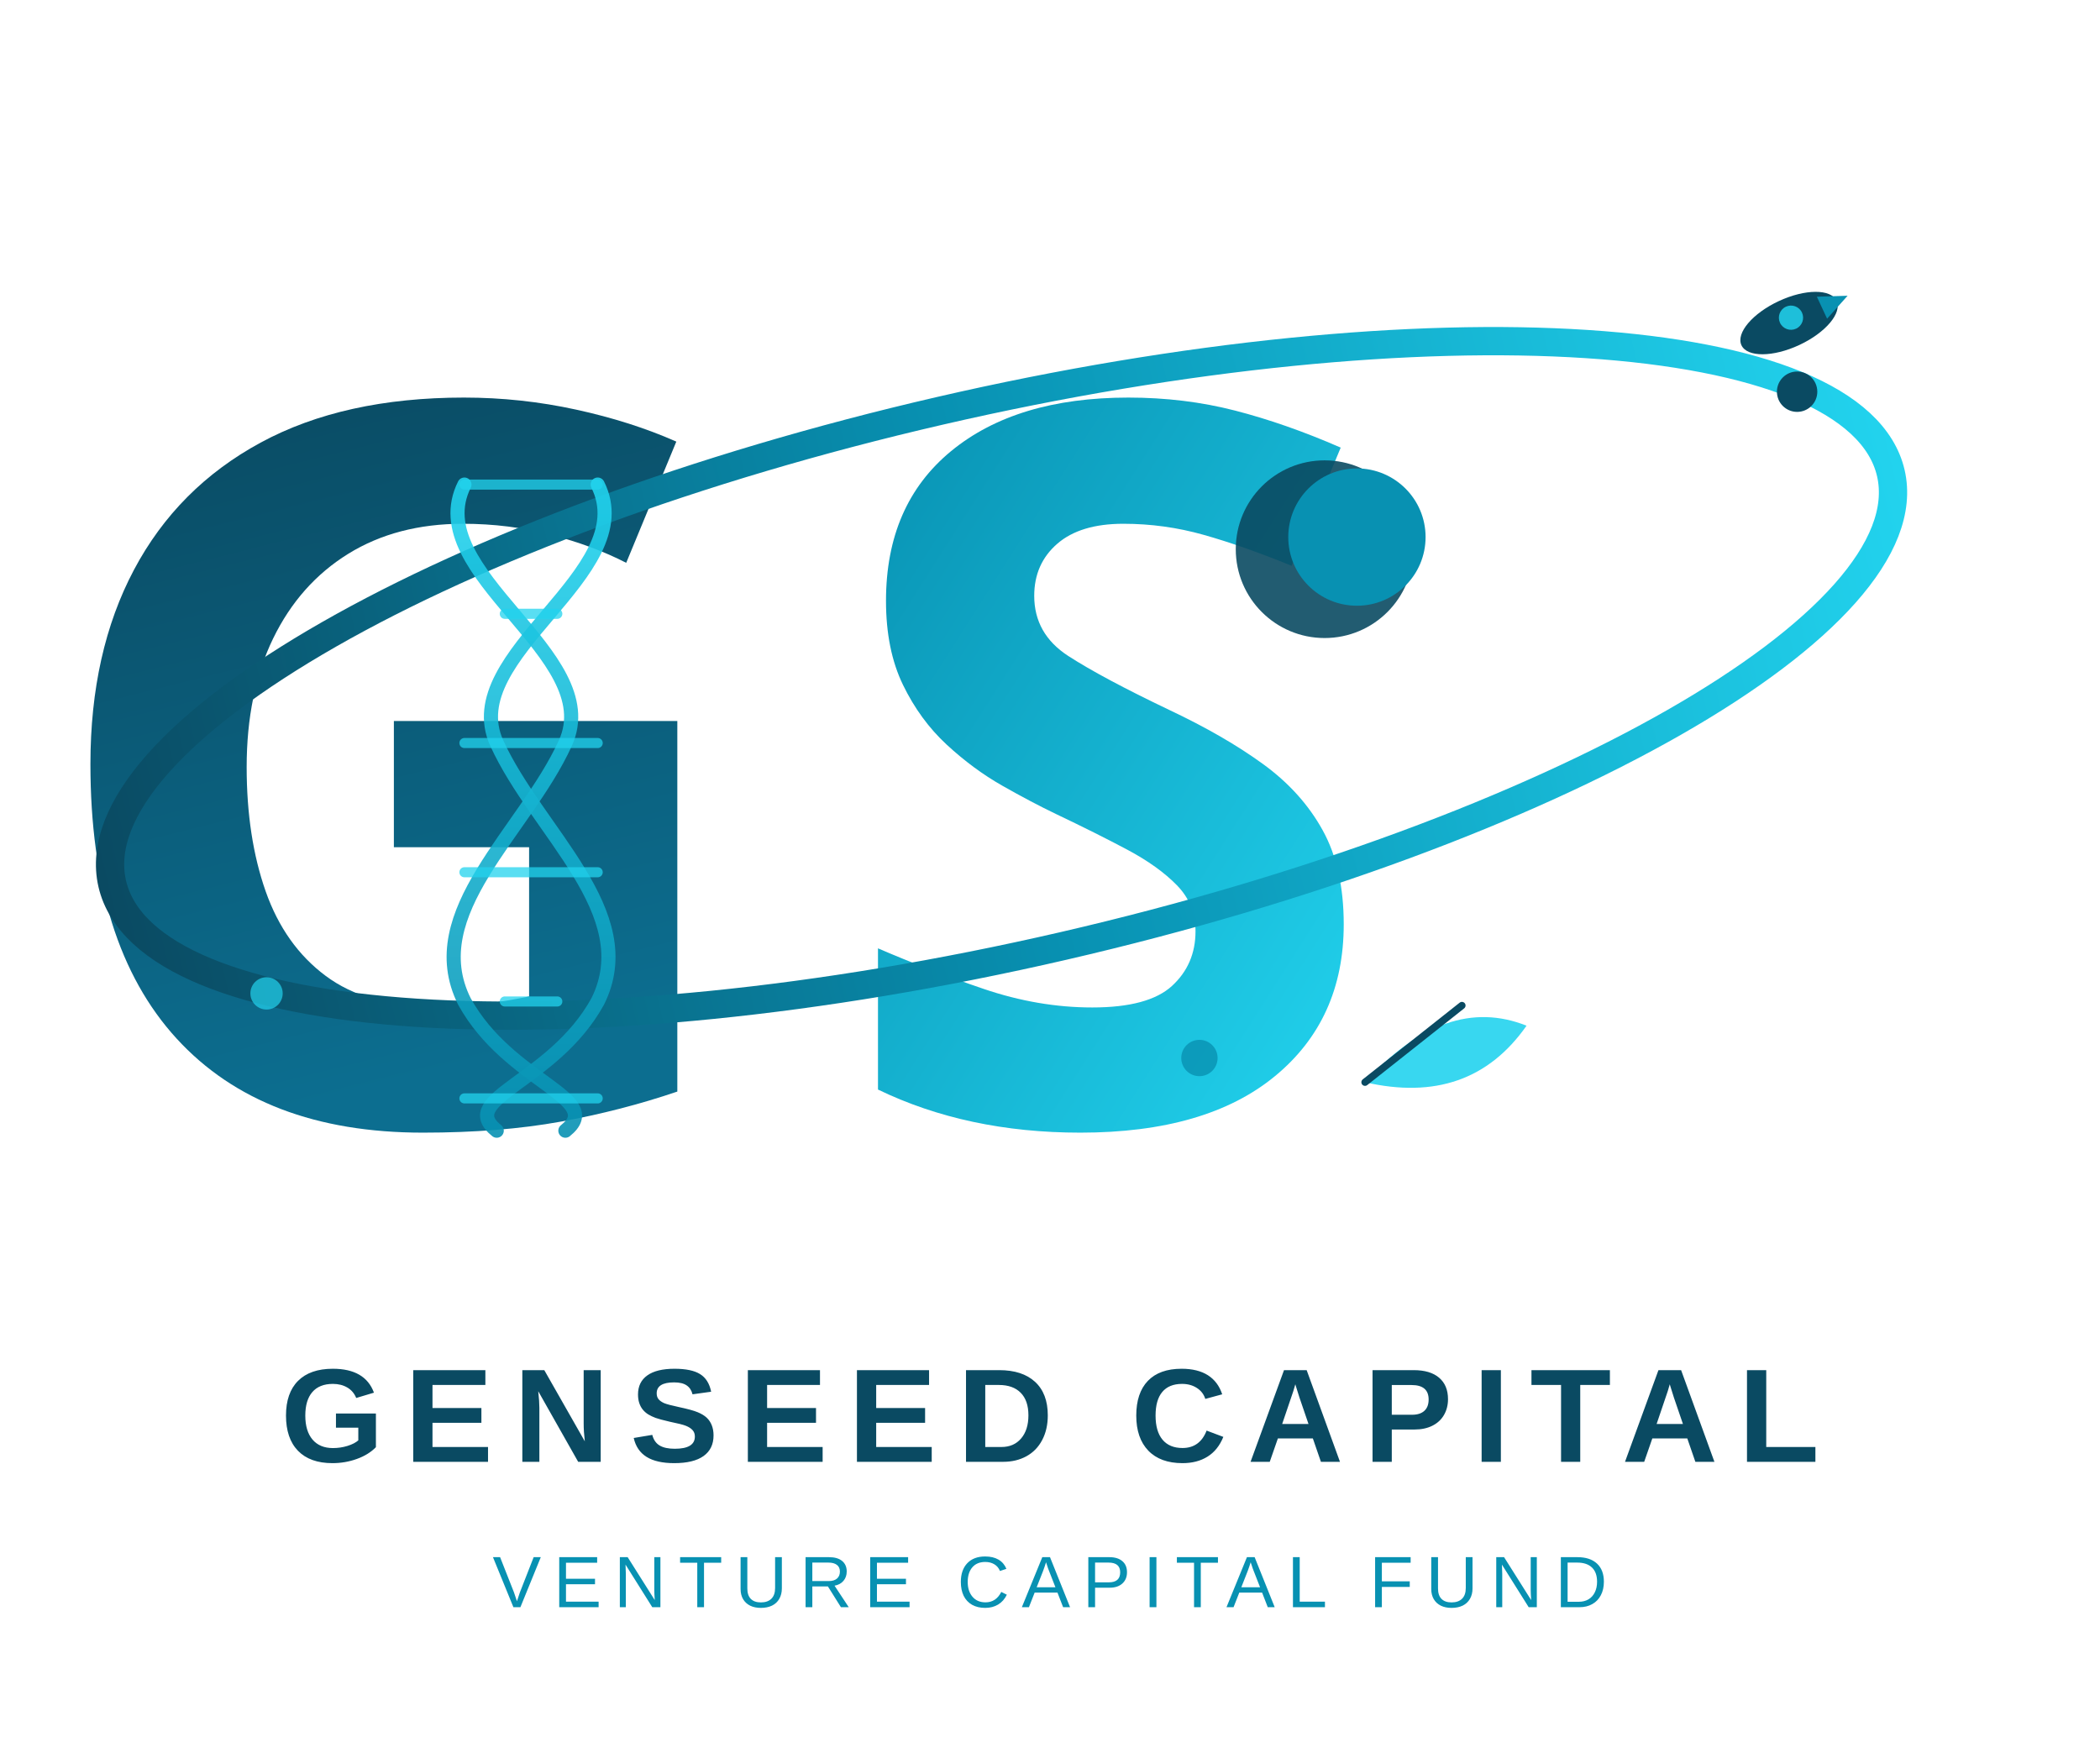
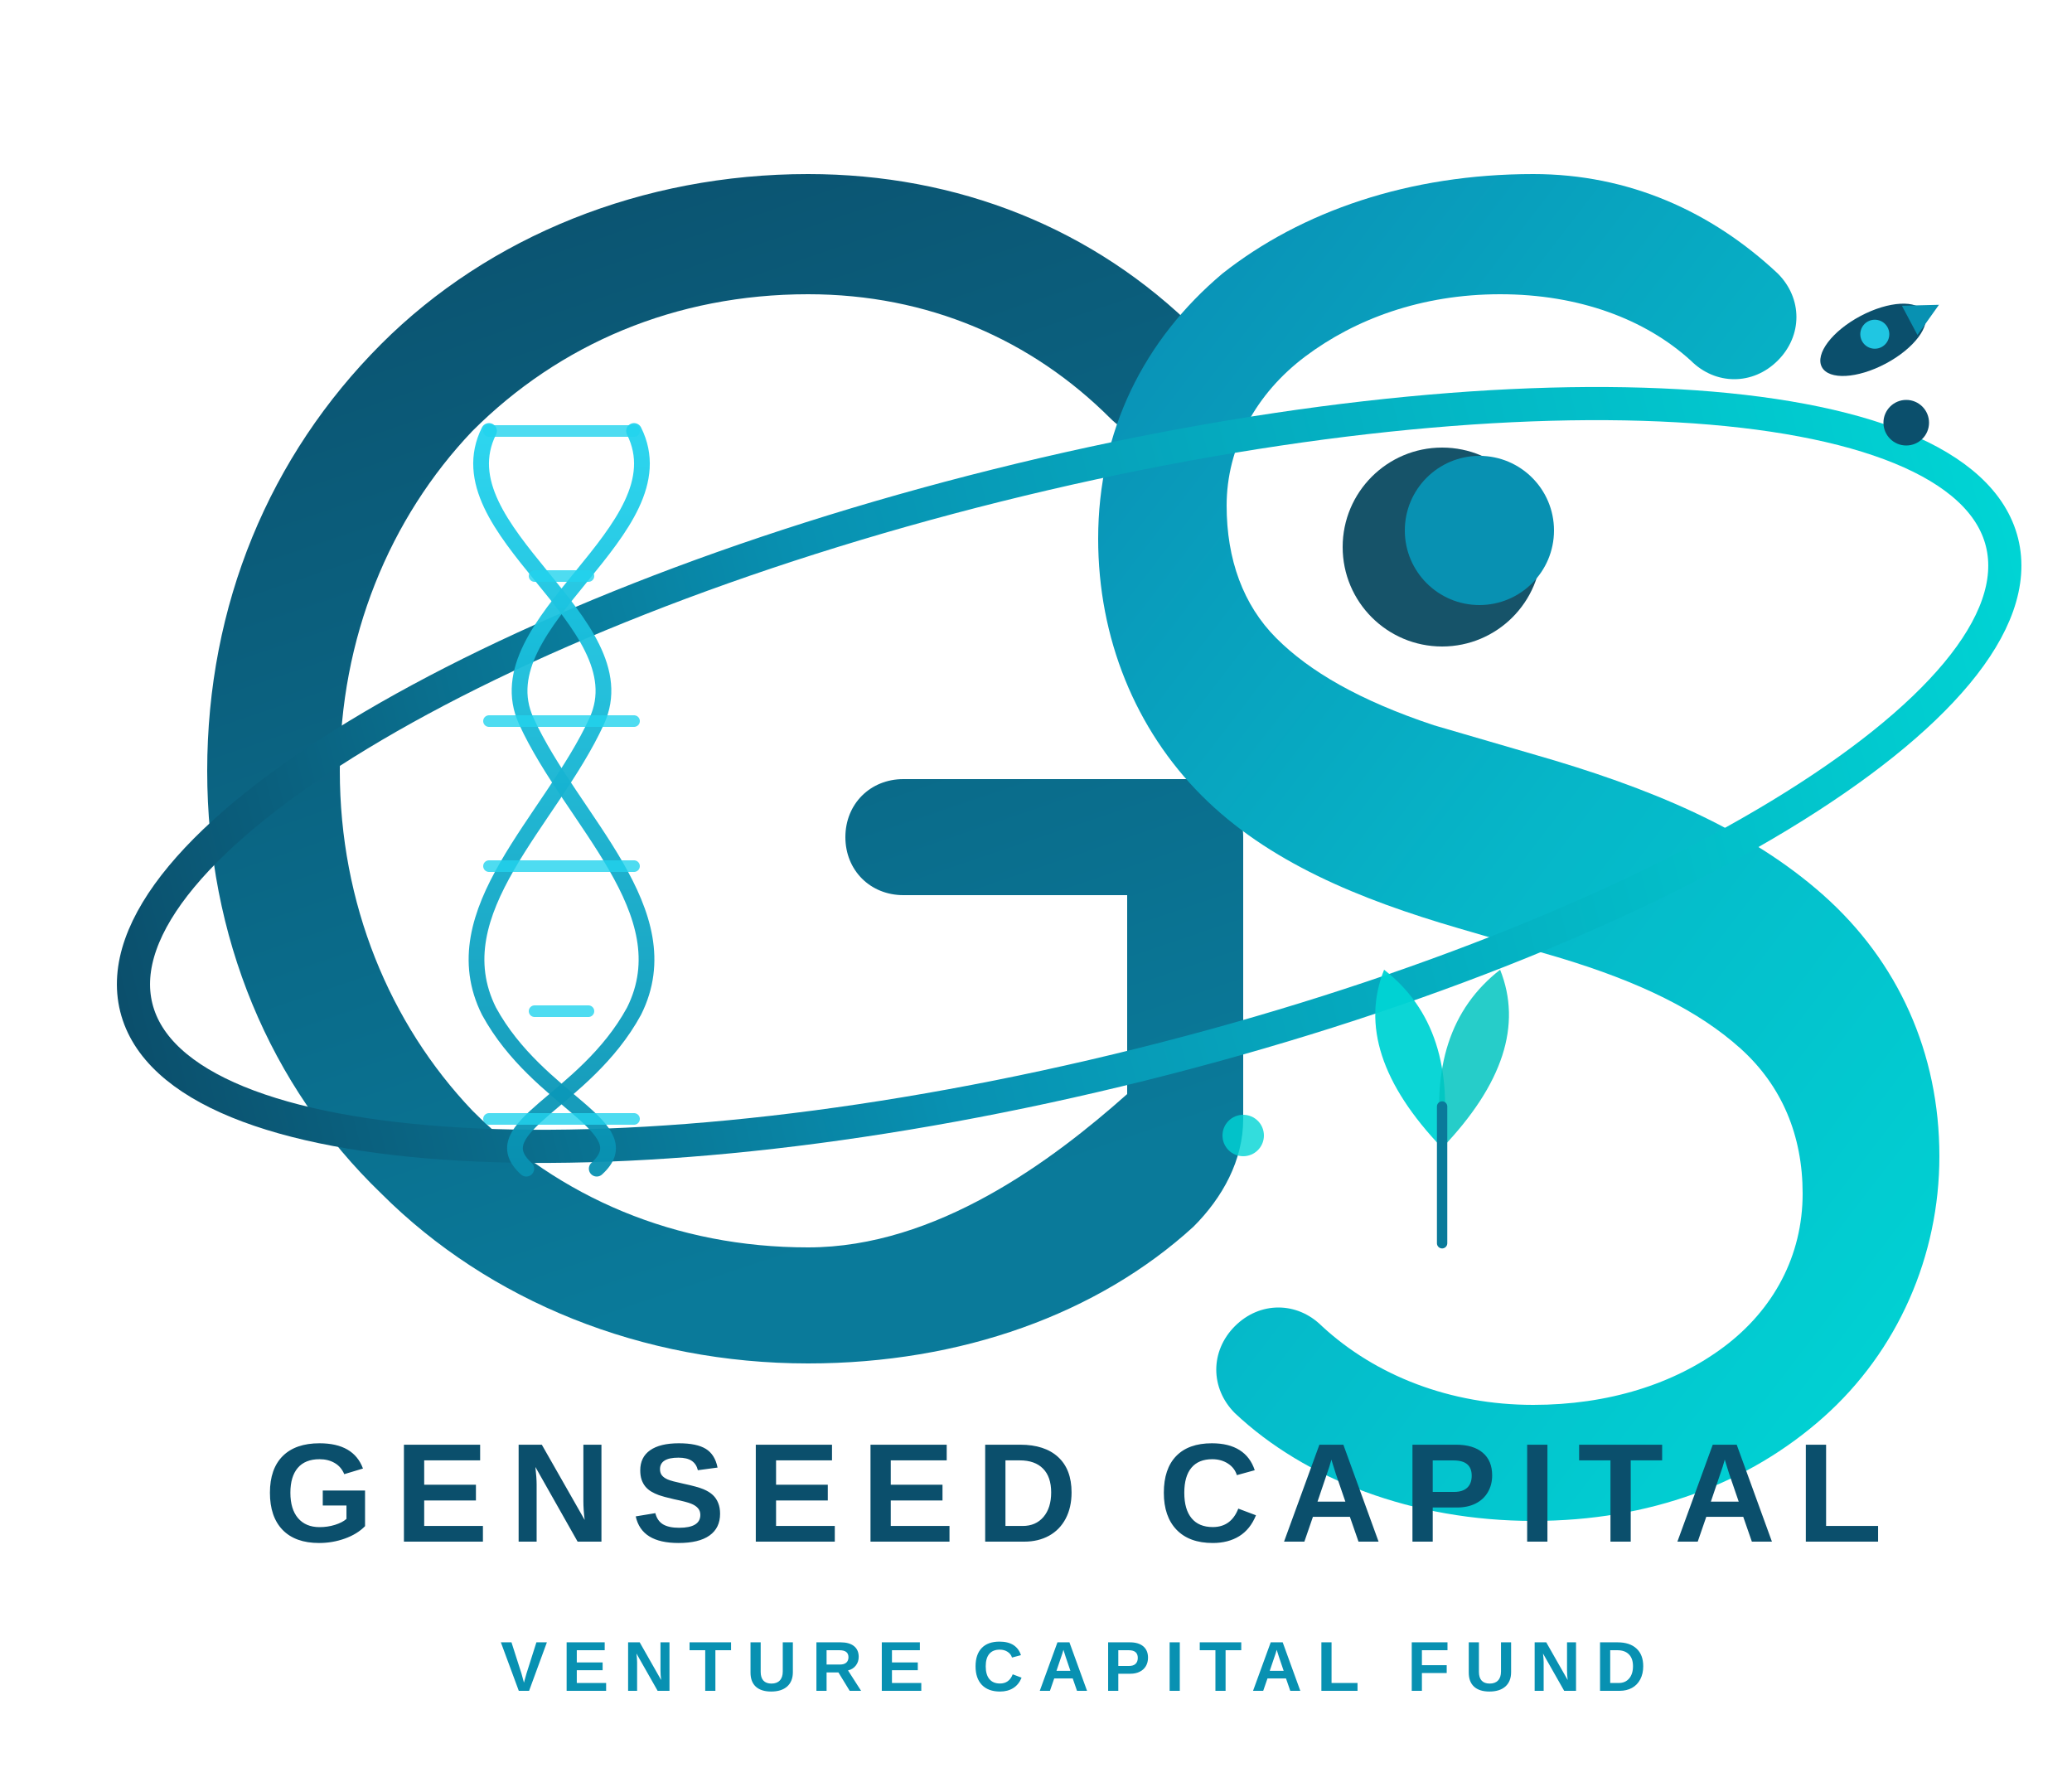
- <svg xmlns="http://www.w3.org/2000/svg" viewBox="0 0 520 430" fill="none">
+ <svg xmlns="http://www.w3.org/2000/svg" viewBox="0 0 500 430" fill="none">
  <defs>
-     <linearGradient id="gGrad" x1="0" y1="0" x2="0.2" y2="1">
-       <stop offset="0%" stop-color="#0a4a62" />
-       <stop offset="100%" stop-color="#0c6e90" />
+     <linearGradient id="gGrad2" x1="0" y1="0" x2="0.3" y2="1">
+       <stop offset="0%" stop-color="#0b4f6c" />
+       <stop offset="100%" stop-color="#0a7a9a" />
    </linearGradient>
-     <linearGradient id="sGrad" x1="0" y1="0" x2="1" y2="1">
-       <stop offset="0%" stop-color="#0891b2" />
-       <stop offset="100%" stop-color="#22d3ee" />
+     <linearGradient id="sGrad2" x1="0.1" y1="0" x2="0.9" y2="1">
+       <stop offset="0%" stop-color="#0a8fb5" />
+       <stop offset="50%" stop-color="#06b6c8" />
+       <stop offset="100%" stop-color="#00d4d4" />
    </linearGradient>
-     <linearGradient id="orbGrad" x1="0" y1="0" x2="1" y2="0">
-       <stop offset="0%" stop-color="#0a4a62" />
-       <stop offset="50%" stop-color="#0891b2" />
-       <stop offset="100%" stop-color="#22d3ee" />
+     <linearGradient id="orbGrad2" x1="0" y1="0" x2="1" y2="0">
+       <stop offset="0%" stop-color="#0b4f6c" />
+       <stop offset="40%" stop-color="#0891b2" />
+       <stop offset="100%" stop-color="#00d4d4" />
    </linearGradient>
-     <linearGradient id="dnaGrad" x1="0" y1="0" x2="0" y2="1">
-       <stop offset="0%" stop-color="#22d3ee" stop-opacity="0.9" />
-       <stop offset="100%" stop-color="#0891b2" stop-opacity="0.9" />
+     <linearGradient id="dnaGrad2" x1="0" y1="0" x2="0" y2="1">
+       <stop offset="0%" stop-color="#22d3ee" stop-opacity="0.95" />
+       <stop offset="100%" stop-color="#0891b2" stop-opacity="0.95" />
    </linearGradient>
  </defs>
-   <text x="8" y="278" font-family="'Arial Black', 'Arial Bold', Impact, sans-serif" font-weight="900" font-size="248" fill="url(#gGrad)">G</text>
-   <text x="206" y="278" font-family="'Arial Black', 'Arial Bold', Impact, sans-serif" font-weight="900" font-size="248" fill="url(#sGrad)">S</text>
-   <ellipse cx="248" cy="168" rx="226" ry="68" stroke="url(#orbGrad)" stroke-width="7" fill="none" transform="rotate(-13 248 168)" />
-   <g transform="translate(443 80) rotate(-25)">
-     <ellipse cx="0" cy="0" rx="13" ry="6" fill="#0a4a62" />
-     <path d="M9,-3 L16,0 L9,3 Z" fill="#0891b2" />
-     <circle cx="1" cy="-1" r="3" fill="#22d3ee" opacity="0.85" />
+   <path d="     M 195,42     C 155,42 118,57 92,83     C 65,110 50,146 50,186     C 50,226 65,262 92,288     C 118,314 155,329 195,329     C 232,329 265,317 288,296     C 295,289 300,280 300,270     L 300,202     C 300,194 294,188 286,188     L 218,188     C 210,188 204,194 204,202     C 204,210 210,216 218,216     L 272,216     L 272,264     C 254,280 226,301 195,301     C 163,301 135,289 114,268     C 94,247 82,218 82,186     C 82,154 94,125 114,104     C 135,83 163,71 195,71     C 224,71 249,82 268,101     C 274,107 283,107 289,101     C 295,95 295,86 289,80     C 264,55 231,42 195,42 Z   " fill="url(#gGrad2)" />
+   <path d="     M 370,42     C 340,42 314,51 295,66     C 276,82 265,104 265,130     C 265,154 274,176 290,192     C 306,208 328,217 352,224     L 376,231     C 396,237 410,244 420,253     C 430,262 435,274 435,288     C 435,303 428,316 416,325     C 404,334 388,339 370,339     C 350,339 332,332 319,320     C 313,314 304,314 298,320     C 292,326 292,335 298,341     C 315,357 341,367 370,367     C 398,367 422,358 440,342     C 458,326 468,303 468,279     C 468,254 458,232 440,216     C 422,200 398,190 370,182     L 346,175     C 328,169 316,162 308,154     C 300,146 296,135 296,122     C 296,108 303,95 315,86     C 327,77 343,71 362,71     C 381,71 397,77 408,87     C 414,93 423,93 429,87     C 435,81 435,72 429,66     C 413,51 393,42 370,42 Z   " fill="url(#sGrad2)" />
+   <ellipse cx="258" cy="187" rx="232" ry="72" stroke="url(#orbGrad2)" stroke-width="8" fill="none" transform="rotate(-14 258 187)" />
+   <g transform="translate(452,82) rotate(-28)">
+     <ellipse cx="0" cy="0" rx="14" ry="6.5" fill="#0b4f6c" />
+     <path d="M10,-4 L18,0 L10,4 Z" fill="#0891b2" />
+     <circle cx="1" cy="-1" r="3.5" fill="#22d3ee" opacity="0.9" />
  </g>
-   <path d="M 115,120 C 104,142 150,162 140,184 C 130,206 104,226 115,248 C 126,268 150,272 140,280" stroke="url(#dnaGrad)" stroke-width="3.5" fill="none" stroke-linecap="round" />
-   <path d="M 148,120 C 159,142 113,162 123,184 C 133,206 159,226 148,248 C 137,268 113,272 123,280" stroke="url(#dnaGrad)" stroke-width="3.5" fill="none" stroke-linecap="round" />
-   <line x1="115" y1="120" x2="148" y2="120" stroke="#22d3ee" stroke-width="2.5" stroke-linecap="round" opacity="0.75" />
-   <line x1="125" y1="152" x2="138" y2="152" stroke="#22d3ee" stroke-width="2.5" stroke-linecap="round" opacity="0.75" />
-   <line x1="115" y1="184" x2="148" y2="184" stroke="#22d3ee" stroke-width="2.5" stroke-linecap="round" opacity="0.75" />
-   <line x1="115" y1="216" x2="148" y2="216" stroke="#22d3ee" stroke-width="2.5" stroke-linecap="round" opacity="0.75" />
-   <line x1="125" y1="248" x2="138" y2="248" stroke="#22d3ee" stroke-width="2.5" stroke-linecap="round" opacity="0.75" />
-   <line x1="115" y1="272" x2="148" y2="272" stroke="#22d3ee" stroke-width="2.5" stroke-linecap="round" opacity="0.75" />
-   <circle cx="328" cy="136" r="22" fill="#0a4a62" opacity="0.9" />
-   <circle cx="336" cy="133" r="17" fill="#0891b2" />
-   <path d="M 338,268 Q 358,246 378,254 Q 364,274 338,268 Z" fill="#22d3ee" opacity="0.9" />
-   <line x1="338" y1="268" x2="362" y2="249" stroke="#0a4a62" stroke-width="1.8" stroke-linecap="round" />
-   <circle cx="297" cy="262" r="4.5" fill="#0891b2" opacity="0.8" />
-   <circle cx="445" cy="97" r="5" fill="#0a4a62" />
-   <circle cx="66" cy="246" r="4" fill="#22d3ee" opacity="0.7" />
-   <text x="260" y="362" text-anchor="middle" font-family="'Arial', Helvetica, sans-serif" font-weight="700" font-size="33" fill="#0a4a62" letter-spacing="5">GENSEED CAPITAL</text>
-   <text x="260" y="398" text-anchor="middle" font-family="'Arial', Helvetica, sans-serif" font-weight="500" font-size="18" fill="#0891b2" letter-spacing="3">VENTURE CAPITAL FUND</text>
+   <path d="M 118,104 C 106,128 155,150 144,174 C 133,198 106,220 118,244 C 130,266 155,272 144,282" stroke="url(#dnaGrad2)" stroke-width="3.8" fill="none" stroke-linecap="round" />
+   <path d="M 153,104 C 165,128 116,150 127,174 C 138,198 165,220 153,244 C 141,266 116,272 127,282" stroke="url(#dnaGrad2)" stroke-width="3.8" fill="none" stroke-linecap="round" />
+   <line x1="118" y1="104" x2="153" y2="104" stroke="#22d3ee" stroke-width="2.8" stroke-linecap="round" opacity="0.8" />
+   <line x1="129" y1="139" x2="142" y2="139" stroke="#22d3ee" stroke-width="2.8" stroke-linecap="round" opacity="0.8" />
+   <line x1="118" y1="174" x2="153" y2="174" stroke="#22d3ee" stroke-width="2.8" stroke-linecap="round" opacity="0.8" />
+   <line x1="118" y1="209" x2="153" y2="209" stroke="#22d3ee" stroke-width="2.8" stroke-linecap="round" opacity="0.8" />
+   <line x1="129" y1="244" x2="142" y2="244" stroke="#22d3ee" stroke-width="2.8" stroke-linecap="round" opacity="0.8" />
+   <line x1="118" y1="270" x2="153" y2="270" stroke="#22d3ee" stroke-width="2.8" stroke-linecap="round" opacity="0.8" />
+   <circle cx="348" cy="132" r="24" fill="#0a4a62" opacity="0.95" />
+   <circle cx="357" cy="128" r="18" fill="#0891b2" />
+   <path d="M 348,277 Q 326,254 334,234 Q 352,248 348,277 Z" fill="#00d4d4" opacity="0.95" />
+   <path d="M 348,277 Q 370,254 362,234 Q 344,248 348,277 Z" fill="#00c4c0" opacity="0.85" />
+   <line x1="348" y1="300" x2="348" y2="267" stroke="#0a7a9a" stroke-width="2.5" stroke-linecap="round" />
+   <circle cx="460" cy="102" r="5.5" fill="#0b4f6c" />
+   <circle cx="300" cy="274" r="5" fill="#00d4d4" opacity="0.8" />
+   <text x="259" y="372" text-anchor="middle" font-family="'Arial', 'Helvetica Neue', Helvetica, sans-serif" font-weight="800" font-size="34" fill="#0b4f6c" letter-spacing="5">GENSEED CAPITAL</text>
+   <text x="259" y="408" text-anchor="middle" font-family="'Arial', 'Helvetica Neue', Helvetica, sans-serif" font-weight="600" font-size="17" fill="#0891b2" letter-spacing="3.5">VENTURE CAPITAL FUND</text>
</svg>
